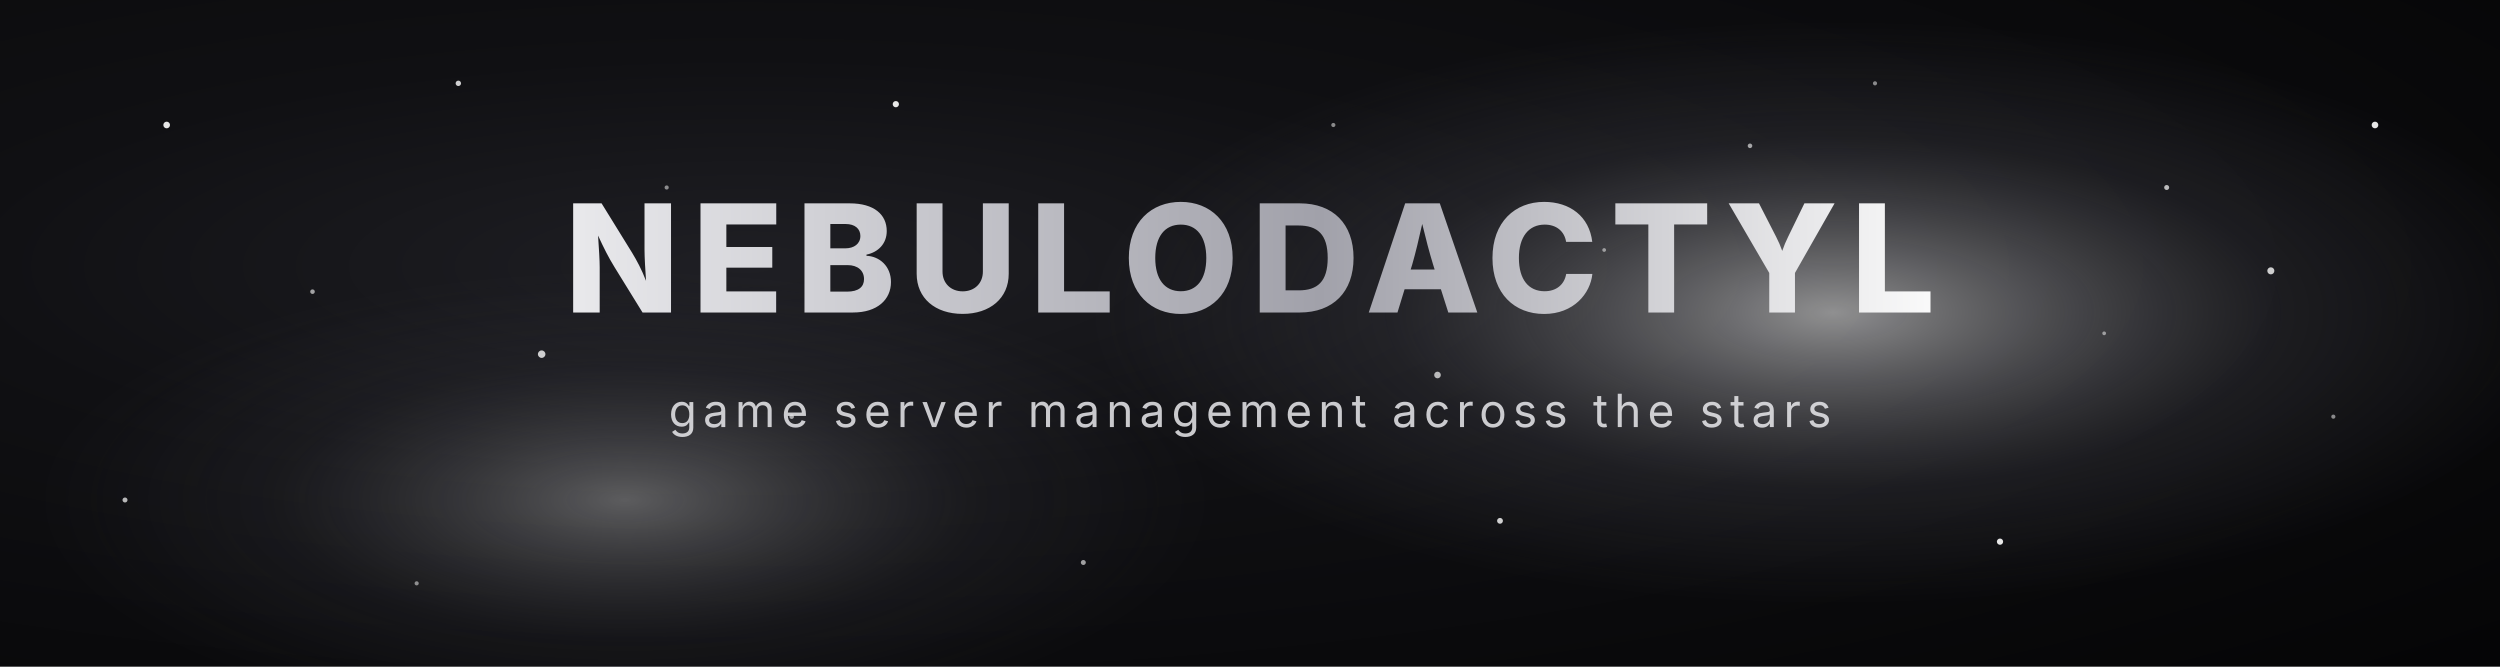
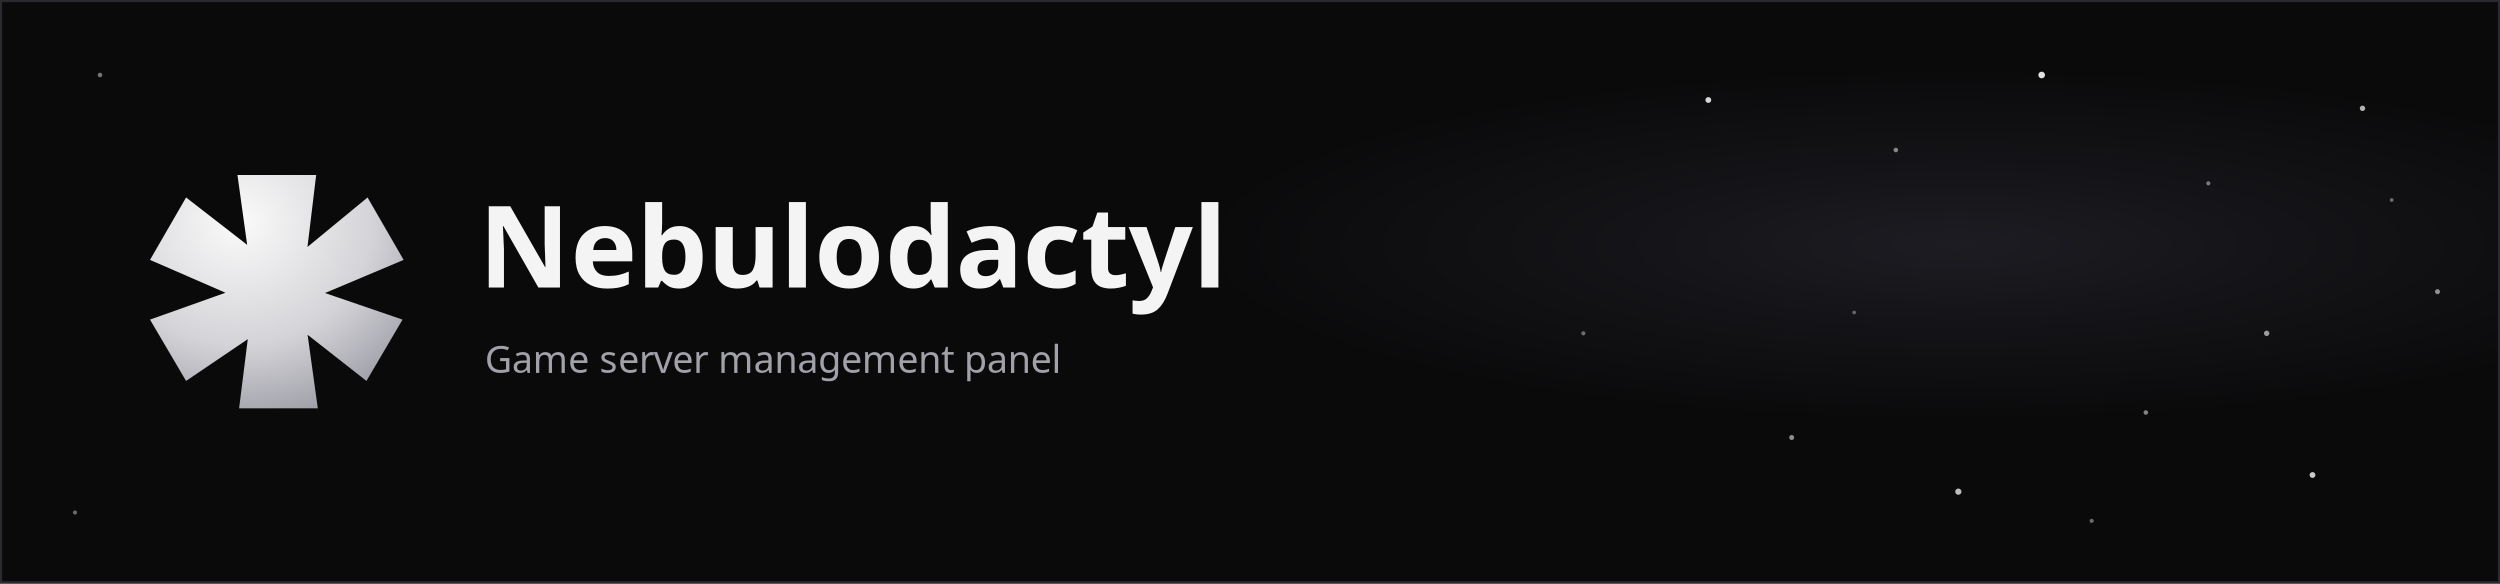
- <svg xmlns="http://www.w3.org/2000/svg" width="1200" height="320" viewBox="0 0 1200 320" role="img" aria-label="Nebulodactyl banner">
+ <svg xmlns="http://www.w3.org/2000/svg" width="1200" height="280" viewBox="0 0 1200 280" role="img" aria-label="Nebulodactyl">
  <defs>
-     <radialGradient id="nebula" cx="30%" cy="40%" r="90%">
-       <stop offset="0%" stop-color="#1f1f24" />
-       <stop offset="35%" stop-color="#101013" />
-       <stop offset="100%" stop-color="#050506" />
+     <radialGradient id="field" cx="78%" cy="42%" r="55%">
+       <stop offset="0%" stop-color="#1c1c22" />
+       <stop offset="55%" stop-color="#0a0a0b" />
+       <stop offset="100%" stop-color="#0a0a0b" />
    </radialGradient>
-     <radialGradient id="glow" cx="50%" cy="50%" r="50%">
-       <stop offset="0%" stop-color="#fafafa" stop-opacity="0.55" />
-       <stop offset="60%" stop-color="#52525b" stop-opacity="0.25" />
-       <stop offset="100%" stop-color="#52525b" stop-opacity="0" />
+     <radialGradient id="mark" cx="35%" cy="20%" r="85%">
+       <stop offset="0%" stop-color="#fafafa" />
+       <stop offset="62%" stop-color="#d4d4d8" />
+       <stop offset="100%" stop-color="#a1a1aa" />
    </radialGradient>
-     <linearGradient id="text" x1="0" y1="0" x2="1" y2="0">
-       <stop offset="0%" stop-color="#e9e9ec" />
-       <stop offset="55%" stop-color="#a1a1aa" />
-       <stop offset="100%" stop-color="#fafafa" />
-     </linearGradient>
  </defs>
-   <rect width="1200" height="320" fill="url(#nebula)" />
-   <ellipse cx="880" cy="150" rx="360" ry="140" fill="url(#glow)" />
-   <ellipse cx="300" cy="240" rx="280" ry="110" fill="url(#glow)" opacity="0.6" />
-   <g fill="#ffffff">
-     <circle cx="80" cy="60" r="1.6" opacity="0.9" />
-     <circle cx="150" cy="140" r="1.1" opacity="0.6" />
-     <circle cx="220" cy="40" r="1.3" opacity="0.8" />
-     <circle cx="320" cy="90" r="1.0" opacity="0.5" />
-     <circle cx="430" cy="50" r="1.5" opacity="0.9" />
-     <circle cx="520" cy="270" r="1.2" opacity="0.6" />
-     <circle cx="640" cy="60" r="1.0" opacity="0.5" />
-     <circle cx="720" cy="250" r="1.4" opacity="0.8" />
-     <circle cx="840" cy="70" r="1.1" opacity="0.6" />
-     <circle cx="960" cy="260" r="1.5" opacity="0.9" />
-     <circle cx="1040" cy="90" r="1.2" opacity="0.7" />
-     <circle cx="1120" cy="200" r="1.0" opacity="0.5" />
-     <circle cx="60" cy="240" r="1.2" opacity="0.7" />
-     <circle cx="200" cy="280" r="1.0" opacity="0.5" />
-     <circle cx="1140" cy="60" r="1.6" opacity="0.9" />
-     <circle cx="900" cy="40" r="1.0" opacity="0.5" />
-     <circle cx="480" cy="140" r="0.9" opacity="0.5" />
-     <circle cx="770" cy="120" r="0.9" opacity="0.5" />
-     <circle cx="1010" cy="160" r="0.9" opacity="0.5" />
-     <circle cx="380" cy="200" r="1.1" opacity="0.6" />
+   <rect width="1200" height="280" fill="#0a0a0b" />
+   <rect width="1200" height="280" fill="url(#field)" />
+   <rect x="0.5" y="0.5" width="1199" height="279" fill="none" stroke="#2a2a31" />
+   <circle cx="820" cy="48" r="1.4" fill="#fafafa" opacity="0.85" />
+   <circle cx="910" cy="72" r="1.1" fill="#fafafa" opacity="0.5" />
+   <circle cx="980" cy="36" r="1.6" fill="#fafafa" opacity="0.9" />
+   <circle cx="1060" cy="88" r="1.0" fill="#fafafa" opacity="0.45" />
+   <circle cx="1134" cy="52" r="1.3" fill="#fafafa" opacity="0.7" />
+   <circle cx="860" cy="210" r="1.2" fill="#fafafa" opacity="0.55" />
+   <circle cx="940" cy="236" r="1.5" fill="#fafafa" opacity="0.75" />
+   <circle cx="1030" cy="198" r="1.1" fill="#fafafa" opacity="0.5" />
+   <circle cx="1110" cy="228" r="1.4" fill="#fafafa" opacity="0.8" />
+   <circle cx="760" cy="160" r="1.0" fill="#fafafa" opacity="0.4" />
+   <circle cx="1170" cy="140" r="1.2" fill="#fafafa" opacity="0.55" />
+   <circle cx="890" cy="150" r="0.9" fill="#fafafa" opacity="0.35" />
+   <circle cx="1088" cy="160" r="1.3" fill="#fafafa" opacity="0.6" />
+   <circle cx="1004" cy="250" r="1.0" fill="#fafafa" opacity="0.4" />
+   <circle cx="48" cy="36" r="1.1" fill="#fafafa" opacity="0.45" />
+   <circle cx="36" cy="246" r="1.0" fill="#fafafa" opacity="0.4" />
+   <circle cx="1148" cy="96" r="0.9" fill="#fafafa" opacity="0.4" />
+   <g transform="translate(72.00 84.00) scale(1.217391)">
+     <path fill="url(#mark)" d="m35.13 92 4.094-32.61 5.604 1.08-30.604 20.732L0 57.014l32.759-11.662v2.376L0 33.474l14.224-24.62L45.69 33.258l-6.466.864L34.483 0h31.034l-4.094 33.906-4.742-1.08L85.776 8.854 100 33.474 66.164 47.728v-2.16l33.405 11.446-14.224 24.188L57.543 59.39h4.095L66.164 92z" />
  </g>
-   <g fill="#fafafa">
-     <circle cx="260" cy="170" r="1.8" opacity="0.8" />
-     <circle cx="690" cy="180" r="1.6" opacity="0.7" />
-     <circle cx="1090" cy="130" r="1.7" opacity="0.8" />
-   </g>
-   <text x="600" y="150" text-anchor="middle" font-family="system-ui, -apple-system, 'Segoe UI', sans-serif" font-size="72" font-weight="800" letter-spacing="6" fill="url(#text)">NEBULODACTYL</text>
-   <text x="600" y="205" text-anchor="middle" font-family="system-ui, -apple-system, 'Segoe UI', sans-serif" font-size="22" font-weight="400" letter-spacing="3" fill="#e9e9ec" opacity="0.85">game server management across the stars</text>
+   <path fill="#f4f4f5" transform="translate(229.74 80.00)" d="M39.05,58.00 L28.67,58.00 L11.88,28.50 L11.66,28.50 C11.73,30.36 11.81,32.21 11.91,34.08 C12.00,35.93 12.08,37.79 12.16,39.64 L12.16,58.00 L4.86,58.00 L4.86,19.00 L15.17,19.00 L31.91,48.22 L32.08,48.22 C32.04,46.40 31.98,44.59 31.91,42.81 C31.84,41.03 31.77,39.25 31.70,37.47 L31.70,19.00 L39.05,19.00 Z M60.53,28.50 C64.63,28.50 67.86,29.62 70.22,31.88 C72.57,34.12 73.75,37.37 73.75,41.59 L73.75,45.45 L54.80,45.45 C54.91,47.63 55.60,49.34 56.88,50.59 C58.16,51.84 60.00,52.45 62.41,52.45 C64.25,52.45 65.93,52.28 67.44,51.94 C68.95,51.59 70.49,51.05 72.08,50.34 L72.08,56.39 C70.64,57.11 69.11,57.64 67.48,57.98 C65.87,58.33 63.89,58.50 61.55,58.50 C58.63,58.50 56.05,57.96 53.80,56.89 C51.55,55.81 49.77,54.17 48.47,51.98 C47.18,49.79 46.53,47.03 46.53,43.70 C46.53,38.66 47.82,34.87 50.39,32.33 C52.97,29.78 56.35,28.50 60.53,28.50 Z M60.73,34.28 C59.12,34.28 57.80,34.77 56.77,35.73 C55.74,36.70 55.16,38.12 55.02,40.00 L66.14,40.00 C66.11,38.34 65.65,36.98 64.77,35.91 C63.88,34.82 62.54,34.28 60.73,34.28 Z M88.09,26.86 C88.09,28.01 88.05,29.11 87.98,30.16 C87.91,31.20 87.84,32.11 87.77,32.88 L88.09,32.88 C88.88,31.66 89.95,30.62 91.28,29.78 C92.61,28.93 94.34,28.50 96.47,28.50 C99.74,28.50 102.40,29.77 104.45,32.30 C106.50,34.82 107.53,38.54 107.53,43.45 C107.53,48.39 106.49,52.14 104.42,54.69 C102.36,57.23 99.63,58.50 96.25,58.50 C94.09,58.50 92.39,58.12 91.14,57.36 C89.90,56.59 88.88,55.74 88.09,54.81 L87.56,54.81 L86.20,58.00 L79.94,58.00 L79.94,17.00 L88.09,17.00 Z M93.81,34.98 C91.76,34.98 90.29,35.61 89.41,36.86 C88.53,38.11 88.09,40.08 88.09,42.77 L88.09,43.70 C88.09,46.43 88.52,48.48 89.36,49.86 C90.21,51.23 91.73,51.91 93.92,51.91 C95.69,51.91 97.02,51.18 97.92,49.72 C98.83,48.25 99.28,46.12 99.28,43.34 C99.28,37.77 97.46,34.98 93.81,34.98 Z M141.11,29.00 L141.11,58.00 L134.84,58.00 L133.81,54.67 L133.33,54.67 C132.39,56.01 131.11,56.98 129.48,57.59 C127.87,58.20 126.12,58.50 124.25,58.50 C121.12,58.50 118.60,57.66 116.67,55.98 C114.74,54.30 113.78,51.60 113.78,47.89 L113.78,29.00 L121.98,29.00 L121.98,45.80 C121.98,47.83 122.35,49.37 123.09,50.41 C123.83,51.45 125.01,51.97 126.62,51.97 C129.07,51.97 130.74,51.16 131.62,49.55 C132.51,47.92 132.95,45.58 132.95,42.52 L132.95,29.00 Z M157.09,58.00 L148.94,58.00 L148.94,17.00 L157.09,17.00 Z M192.16,43.45 C192.16,48.26 190.87,51.96 188.30,54.58 C185.72,57.20 182.22,58.50 177.80,58.50 C175.02,58.50 172.57,57.92 170.42,56.75 C168.27,55.59 166.59,53.88 165.36,51.64 C164.14,49.39 163.53,46.66 163.53,43.45 C163.53,38.65 164.82,34.96 167.39,32.38 C169.97,29.79 173.49,28.50 177.95,28.50 C180.72,28.50 183.17,29.08 185.30,30.23 C187.42,31.38 189.09,33.07 190.31,35.30 C191.54,37.52 192.16,40.23 192.16,43.45 Z M171.86,43.45 C171.86,46.23 172.32,48.40 173.25,49.95 C174.19,51.51 175.74,52.28 177.91,52.28 C179.99,52.28 181.50,51.51 182.44,49.95 C183.38,48.40 183.84,46.23 183.84,43.45 C183.84,40.62 183.38,38.45 182.44,36.95 C181.50,35.45 179.97,34.70 177.84,34.70 C175.72,34.70 174.19,35.45 173.25,36.95 C172.32,38.45 171.86,40.62 171.86,43.45 Z M208.61,58.50 C205.33,58.50 202.66,57.24 200.61,54.72 C198.55,52.19 197.53,48.46 197.53,43.55 C197.53,38.57 198.57,34.82 200.66,32.30 C202.75,29.77 205.49,28.50 208.88,28.50 C210.97,28.50 212.66,28.92 213.95,29.75 C215.24,30.57 216.30,31.60 217.14,32.83 L217.41,32.83 C217.30,32.16 217.20,31.23 217.11,30.02 C217.02,28.81 216.98,27.70 216.98,26.70 L216.98,17.00 L225.19,17.00 L225.19,58.00 L218.92,58.00 L217.30,54.14 L216.98,54.14 C216.22,55.36 215.18,56.39 213.84,57.23 C212.51,58.07 210.77,58.50 208.61,58.50 Z M211.47,51.97 C213.66,51.97 215.21,51.36 216.11,50.12 C217.02,48.89 217.48,47.00 217.52,44.45 L217.52,43.59 C217.52,40.86 217.08,38.76 216.22,37.30 C215.35,35.83 213.75,35.09 211.42,35.09 C209.65,35.09 208.27,35.83 207.28,37.30 C206.29,38.76 205.80,40.88 205.80,43.66 C205.80,46.45 206.29,48.53 207.28,49.91 C208.27,51.28 209.66,51.97 211.47,51.97 Z M246.12,28.50 C249.79,28.50 252.60,29.36 254.56,31.08 C256.53,32.79 257.52,35.32 257.52,38.69 L257.52,58.00 L251.84,58.00 L250.28,53.97 L250.06,53.97 C248.76,55.54 247.41,56.70 246.03,57.42 C244.64,58.14 242.71,58.50 240.23,58.50 C237.64,58.50 235.48,57.75 233.75,56.23 C232.02,54.73 231.16,52.40 231.16,49.27 C231.16,46.23 232.27,43.92 234.50,42.36 C236.74,40.79 240.07,40.00 244.50,40.00 L249.41,40.00 L249.41,39.09 C249.41,37.37 249.00,36.16 248.19,35.47 C247.38,34.78 246.28,34.44 244.88,34.44 C243.54,34.44 242.17,34.64 240.77,35.05 C239.37,35.45 237.98,35.95 236.61,36.53 L234.23,31.09 C235.79,30.30 237.55,29.67 239.55,29.20 C241.55,28.73 243.74,28.50 246.12,28.50 Z M246.33,44.69 C243.74,44.69 241.95,45.06 240.95,45.81 C239.96,46.55 239.47,47.59 239.47,48.94 C239.47,50.19 239.82,51.11 240.52,51.69 C241.22,52.27 242.17,52.56 243.36,52.56 C245.05,52.56 246.49,52.09 247.66,51.12 C248.82,50.16 249.41,48.78 249.41,47.00 L249.41,44.69 Z M277.80,58.50 C274.95,58.50 272.46,57.98 270.31,56.94 C268.18,55.90 266.51,54.28 265.31,52.09 C264.12,49.90 263.53,47.09 263.53,43.66 C263.53,40.12 264.18,37.24 265.47,35.00 C266.77,32.75 268.54,31.11 270.77,30.06 C273.00,29.02 275.55,28.50 278.39,28.50 C280.08,28.50 281.69,28.68 283.23,29.05 C284.79,29.41 286.16,29.90 287.36,30.50 L284.92,36.59 C283.84,36.15 282.75,35.78 281.66,35.48 C280.56,35.18 279.47,35.03 278.39,35.03 C276.30,35.03 274.68,35.75 273.55,37.17 C272.42,38.60 271.86,40.74 271.86,43.59 C271.86,46.42 272.42,48.51 273.55,49.88 C274.68,51.23 276.26,51.91 278.28,51.91 C279.79,51.91 281.25,51.71 282.66,51.31 C284.06,50.92 285.36,50.39 286.55,49.72 L286.55,56.28 C285.39,56.97 284.12,57.51 282.73,57.91 C281.35,58.30 279.70,58.50 277.80,58.50 Z M305.62,52.08 C306.53,52.08 307.39,51.99 308.22,51.81 C309.05,51.64 309.88,51.43 310.70,51.19 L310.70,57.16 C309.84,57.52 308.77,57.84 307.48,58.09 C306.21,58.36 304.82,58.50 303.31,58.50 C301.54,58.50 299.96,58.21 298.58,57.66 C297.19,57.09 296.09,56.11 295.28,54.72 C294.48,53.32 294.08,51.40 294.08,48.94 L294.08,35.05 L290.23,35.05 L290.23,31.64 L294.67,28.72 L296.98,22.00 L302.12,22.00 L302.12,29.00 L310.39,29.00 L310.39,35.05 L302.12,35.05 L302.12,48.83 C302.12,49.91 302.45,50.73 303.09,51.27 C303.74,51.81 304.58,52.08 305.62,52.08 Z M312.00,29.00 L320.59,29.00 L326.14,45.64 C326.40,46.42 326.64,47.25 326.88,48.12 C327.11,48.99 327.29,49.81 327.39,50.59 L327.61,50.59 C327.71,49.86 327.90,49.04 328.17,48.16 C328.44,47.26 328.70,46.42 328.95,45.64 L334.41,29.00 L342.83,29.00 L330.73,60.84 C329.52,64.11 327.96,66.62 326.06,68.38 C324.18,70.12 321.49,71.00 318.00,71.00 C317.06,71.00 316.26,70.95 315.59,70.86 C314.93,70.77 314.36,70.66 313.89,70.56 L313.89,64.16 C314.25,64.23 314.72,64.30 315.30,64.36 C315.87,64.43 316.46,64.47 317.08,64.47 C318.73,64.47 320.01,63.99 320.91,63.05 C321.81,62.11 322.53,60.95 323.06,59.56 L323.72,57.91 Z M355.09,58.00 L346.94,58.00 L346.94,17.00 L355.09,17.00 Z" />
+   <path fill="#a1a1aa" transform="translate(232.74 159.00)" d="M7.33,12.86 L11.77,12.86 L11.77,19.31 C11.08,19.55 10.38,19.73 9.67,19.84 C8.96,19.95 8.16,20.00 7.25,20.00 C5.91,20.00 4.79,19.74 3.88,19.22 C2.97,18.69 2.27,17.94 1.80,16.97 C1.33,15.99 1.09,14.84 1.09,13.50 C1.09,12.18 1.36,11.03 1.89,10.06 C2.42,9.09 3.18,8.34 4.17,7.81 C5.16,7.27 6.36,7.00 7.77,7.00 C8.48,7.00 9.16,7.07 9.80,7.20 C10.44,7.33 11.04,7.52 11.59,7.77 L10.98,9.12 C10.52,8.94 10.01,8.78 9.44,8.66 C8.88,8.52 8.29,8.45 7.67,8.45 C6.13,8.45 4.93,8.90 4.08,9.80 C3.22,10.70 2.80,11.93 2.80,13.50 C2.80,14.49 2.96,15.37 3.28,16.14 C3.61,16.91 4.13,17.51 4.84,17.94 C5.55,18.36 6.48,18.56 7.62,18.56 C8.20,18.56 8.68,18.54 9.08,18.48 C9.47,18.42 9.83,18.34 10.16,18.25 L10.16,14.33 L7.33,14.33 Z M18.19,10.00 C19.36,10.00 20.23,10.27 20.80,10.80 C21.36,11.32 21.64,12.15 21.64,13.30 L21.64,20.00 L20.48,20.00 L20.19,18.59 L20.11,18.59 C19.69,19.06 19.25,19.42 18.78,19.66 C18.32,19.89 17.69,20.00 16.88,20.00 C16.00,20.00 15.27,19.77 14.69,19.30 C14.11,18.82 13.83,18.08 13.83,17.08 C13.83,16.11 14.20,15.36 14.95,14.83 C15.71,14.30 16.88,14.03 18.45,14.03 L20.09,14.03 L20.09,13.45 C20.09,12.64 19.91,12.08 19.56,11.77 C19.22,11.45 18.73,11.30 18.09,11.30 C17.59,11.30 17.11,11.38 16.66,11.53 C16.20,11.68 15.77,11.84 15.38,12.02 L14.89,10.84 C15.30,10.62 15.80,10.42 16.38,10.25 C16.96,10.09 17.56,10.00 18.19,10.00 Z M18.66,15.16 C17.46,15.16 16.62,15.34 16.16,15.70 C15.70,16.06 15.47,16.56 15.47,17.22 C15.47,17.79 15.63,18.21 15.95,18.48 C16.29,18.75 16.71,18.88 17.23,18.88 C18.05,18.88 18.72,18.65 19.27,18.19 C19.80,17.73 20.08,17.02 20.08,16.05 L20.08,15.16 Z M35.11,10.00 C36.20,10.00 37.02,10.29 37.56,10.86 C38.10,11.42 38.38,12.34 38.38,13.61 L38.38,20.00 L36.81,20.00 L36.81,13.69 C36.81,12.14 36.16,11.36 34.84,11.36 C33.91,11.36 33.23,11.64 32.83,12.19 C32.43,12.73 32.23,13.53 32.23,14.58 L32.23,20.00 L30.67,20.00 L30.67,13.69 C30.67,12.14 30.01,11.36 28.69,11.36 C27.72,11.36 27.05,11.67 26.67,12.28 C26.30,12.89 26.11,13.76 26.11,14.91 L26.11,20.00 L24.53,20.00 L24.53,10.00 L25.81,10.00 L26.05,11.53 L26.12,11.53 C26.43,11.01 26.83,10.62 27.34,10.38 C27.85,10.12 28.39,10.00 28.97,10.00 C30.49,10.00 31.47,10.55 31.92,11.66 L32.02,11.66 C32.34,11.09 32.77,10.68 33.33,10.41 C33.89,10.14 34.48,10.00 35.11,10.00 Z M45.25,10.00 C46.08,10.00 46.80,10.18 47.39,10.53 C47.98,10.89 48.44,11.39 48.75,12.03 C49.07,12.68 49.23,13.43 49.23,14.30 L49.23,15.23 L42.62,15.23 C42.64,16.34 42.92,17.18 43.45,17.77 C43.99,18.34 44.74,18.62 45.70,18.62 C46.32,18.62 46.86,18.57 47.33,18.45 C47.80,18.34 48.30,18.17 48.80,17.95 L48.80,19.36 C48.30,19.58 47.82,19.74 47.34,19.84 C46.86,19.95 46.30,20.00 45.64,20.00 C44.72,20.00 43.91,19.81 43.20,19.44 C42.50,19.06 41.96,18.51 41.56,17.78 C41.18,17.04 40.98,16.14 40.98,15.08 C40.98,14.02 41.16,13.11 41.52,12.36 C41.87,11.61 42.37,11.03 43.02,10.62 C43.66,10.21 44.41,10.00 45.25,10.00 Z M45.23,11.31 C44.48,11.31 43.89,11.55 43.45,12.02 C43.02,12.48 42.75,13.12 42.66,13.95 L47.58,13.95 C47.57,13.17 47.38,12.54 47.00,12.05 C46.62,11.56 46.04,11.31 45.23,11.31 Z M62.81,17.17 C62.81,18.10 62.46,18.80 61.77,19.28 C61.07,19.76 60.13,20.00 58.95,20.00 C58.29,20.00 57.71,19.95 57.22,19.84 C56.74,19.73 56.31,19.57 55.94,19.38 L55.94,17.92 C56.32,18.12 56.79,18.30 57.33,18.45 C57.88,18.61 58.44,18.69 59.00,18.69 C59.80,18.69 60.38,18.56 60.73,18.31 C61.10,18.05 61.28,17.71 61.28,17.28 C61.28,17.03 61.21,16.81 61.08,16.62 C60.95,16.44 60.72,16.25 60.38,16.06 C60.03,15.87 59.54,15.65 58.91,15.42 C58.28,15.18 57.74,14.95 57.30,14.70 C56.86,14.46 56.52,14.18 56.28,13.84 C56.04,13.50 55.92,13.06 55.92,12.53 C55.92,11.73 56.25,11.11 56.92,10.67 C57.59,10.23 58.46,10.00 59.53,10.00 C60.12,10.00 60.68,10.06 61.19,10.17 C61.70,10.29 62.17,10.45 62.61,10.66 L62.08,11.92 C61.67,11.76 61.24,11.62 60.80,11.50 C60.35,11.38 59.89,11.31 59.42,11.31 C58.77,11.31 58.28,11.42 57.94,11.62 C57.60,11.84 57.44,12.12 57.44,12.48 C57.44,12.75 57.51,12.97 57.66,13.16 C57.81,13.34 58.07,13.53 58.44,13.70 C58.81,13.87 59.30,14.07 59.91,14.31 C60.52,14.53 61.04,14.76 61.47,15.00 C61.91,15.24 62.24,15.53 62.47,15.88 C62.70,16.22 62.81,16.65 62.81,17.17 Z M69.25,10.00 C70.08,10.00 70.80,10.18 71.39,10.53 C71.98,10.89 72.44,11.39 72.75,12.03 C73.07,12.68 73.23,13.43 73.23,14.30 L73.23,15.23 L66.62,15.23 C66.64,16.34 66.92,17.18 67.45,17.77 C67.99,18.34 68.74,18.62 69.70,18.62 C70.32,18.62 70.86,18.57 71.33,18.45 C71.80,18.34 72.30,18.17 72.80,17.95 L72.80,19.36 C72.30,19.58 71.82,19.74 71.34,19.84 C70.86,19.95 70.30,20.00 69.64,20.00 C68.72,20.00 67.91,19.81 67.20,19.44 C66.50,19.06 65.96,18.51 65.56,17.78 C65.18,17.04 64.98,16.14 64.98,15.08 C64.98,14.02 65.16,13.11 65.52,12.36 C65.87,11.61 66.37,11.03 67.02,10.62 C67.66,10.21 68.41,10.00 69.25,10.00 Z M69.23,11.31 C68.48,11.31 67.89,11.55 67.45,12.02 C67.02,12.48 66.75,13.12 66.66,13.95 L71.58,13.95 C71.57,13.17 71.38,12.54 71.00,12.05 C70.62,11.56 70.04,11.31 69.23,11.31 Z M80.03,10.00 C80.21,10.00 80.40,10.01 80.61,10.03 C80.83,10.05 81.01,10.08 81.16,10.11 L80.97,11.59 C80.81,11.55 80.64,11.52 80.45,11.50 C80.27,11.48 80.09,11.47 79.92,11.47 C79.43,11.47 78.97,11.61 78.53,11.89 C78.10,12.16 77.76,12.54 77.50,13.03 C77.24,13.52 77.11,14.10 77.11,14.77 L77.11,20.00 L75.53,20.00 L75.53,10.00 L76.83,10.00 L77.00,11.98 L77.08,11.98 C77.39,11.45 77.79,10.98 78.28,10.59 C78.77,10.20 79.35,10.00 80.03,10.00 Z M84.66,20.00 L81.00,10.00 L82.69,10.00 L84.75,15.89 C84.84,16.16 84.94,16.47 85.05,16.81 C85.16,17.15 85.26,17.47 85.34,17.78 C85.43,18.09 85.48,18.34 85.52,18.55 L85.59,18.55 C85.63,18.34 85.70,18.08 85.80,17.77 C85.89,17.45 85.99,17.13 86.11,16.80 C86.22,16.45 86.32,16.15 86.41,15.89 L88.45,10.00 L90.14,10.00 L86.47,20.00 Z M95.25,10.00 C96.08,10.00 96.80,10.18 97.39,10.53 C97.98,10.89 98.44,11.39 98.75,12.03 C99.07,12.68 99.23,13.43 99.23,14.30 L99.23,15.23 L92.62,15.23 C92.64,16.34 92.92,17.18 93.45,17.77 C93.99,18.34 94.74,18.62 95.70,18.62 C96.32,18.62 96.86,18.57 97.33,18.45 C97.80,18.34 98.30,18.17 98.80,17.95 L98.80,19.36 C98.30,19.58 97.82,19.74 97.34,19.84 C96.86,19.95 96.30,20.00 95.64,20.00 C94.72,20.00 93.91,19.81 93.20,19.44 C92.50,19.06 91.96,18.51 91.56,17.78 C91.18,17.04 90.98,16.14 90.98,15.08 C90.98,14.02 91.16,13.11 91.52,12.36 C91.87,11.61 92.37,11.03 93.02,10.62 C93.66,10.21 94.41,10.00 95.25,10.00 Z M95.23,11.31 C94.48,11.31 93.89,11.55 93.45,12.02 C93.02,12.48 92.75,13.12 92.66,13.95 L97.58,13.95 C97.57,13.17 97.38,12.54 97.00,12.05 C96.62,11.56 96.04,11.31 95.23,11.31 Z M106.03,10.00 C106.21,10.00 106.40,10.01 106.61,10.03 C106.83,10.05 107.01,10.08 107.16,10.11 L106.97,11.59 C106.81,11.55 106.64,11.52 106.45,11.50 C106.27,11.48 106.09,11.47 105.92,11.47 C105.43,11.47 104.97,11.61 104.53,11.89 C104.10,12.16 103.76,12.54 103.50,13.03 C103.24,13.52 103.11,14.10 103.11,14.77 L103.11,20.00 L101.53,20.00 L101.53,10.00 L102.83,10.00 L103.00,11.98 L103.08,11.98 C103.39,11.45 103.79,10.98 104.28,10.59 C104.77,10.20 105.35,10.00 106.03,10.00 Z M124.11,10.00 C125.20,10.00 126.02,10.29 126.56,10.86 C127.10,11.42 127.38,12.34 127.38,13.61 L127.38,20.00 L125.81,20.00 L125.81,13.69 C125.81,12.14 125.16,11.36 123.84,11.36 C122.91,11.36 122.23,11.64 121.83,12.19 C121.43,12.73 121.23,13.53 121.23,14.58 L121.23,20.00 L119.67,20.00 L119.67,13.69 C119.67,12.14 119.01,11.36 117.69,11.36 C116.72,11.36 116.05,11.67 115.67,12.28 C115.30,12.89 115.11,13.76 115.11,14.91 L115.11,20.00 L113.53,20.00 L113.53,10.00 L114.81,10.00 L115.05,11.53 L115.12,11.53 C115.43,11.01 115.83,10.62 116.34,10.38 C116.85,10.12 117.39,10.00 117.97,10.00 C119.49,10.00 120.47,10.55 120.92,11.66 L121.02,11.66 C121.34,11.09 121.77,10.68 122.33,10.41 C122.89,10.14 123.48,10.00 124.11,10.00 Z M134.19,10.00 C135.36,10.00 136.23,10.27 136.80,10.80 C137.36,11.32 137.64,12.15 137.64,13.30 L137.64,20.00 L136.48,20.00 L136.19,18.59 L136.11,18.59 C135.69,19.06 135.25,19.42 134.78,19.66 C134.32,19.89 133.69,20.00 132.88,20.00 C132.00,20.00 131.27,19.77 130.69,19.30 C130.11,18.82 129.83,18.08 129.83,17.08 C129.83,16.11 130.20,15.36 130.95,14.83 C131.71,14.30 132.88,14.03 134.45,14.03 L136.09,14.03 L136.09,13.45 C136.09,12.64 135.91,12.08 135.56,11.77 C135.22,11.45 134.73,11.30 134.09,11.30 C133.59,11.30 133.11,11.38 132.66,11.53 C132.20,11.68 131.77,11.84 131.38,12.02 L130.89,10.84 C131.30,10.62 131.80,10.42 132.38,10.25 C132.96,10.09 133.56,10.00 134.19,10.00 Z M134.66,15.16 C133.46,15.16 132.62,15.34 132.16,15.70 C131.70,16.06 131.47,16.56 131.47,17.22 C131.47,17.79 131.63,18.21 131.95,18.48 C132.29,18.75 132.71,18.88 133.23,18.88 C134.05,18.88 134.72,18.65 135.27,18.19 C135.80,17.73 136.08,17.02 136.08,16.05 L136.08,15.16 Z M145.17,10.00 C146.33,10.00 147.20,10.29 147.78,10.86 C148.38,11.42 148.67,12.34 148.67,13.61 L148.67,20.00 L147.09,20.00 L147.09,13.72 C147.09,12.15 146.38,11.36 144.94,11.36 C143.88,11.36 143.13,11.67 142.72,12.28 C142.31,12.89 142.11,13.76 142.11,14.91 L142.11,20.00 L140.53,20.00 L140.53,10.00 L141.81,10.00 L142.05,11.53 L142.12,11.53 C142.44,11.01 142.87,10.62 143.42,10.38 C143.97,10.12 144.55,10.00 145.17,10.00 Z M155.19,10.00 C156.36,10.00 157.23,10.27 157.80,10.80 C158.36,11.32 158.64,12.15 158.64,13.30 L158.64,20.00 L157.48,20.00 L157.19,18.59 L157.11,18.59 C156.69,19.06 156.25,19.42 155.78,19.66 C155.32,19.89 154.69,20.00 153.88,20.00 C153.00,20.00 152.27,19.77 151.69,19.30 C151.11,18.82 150.83,18.08 150.83,17.08 C150.83,16.11 151.20,15.36 151.95,14.83 C152.71,14.30 153.88,14.03 155.45,14.03 L157.09,14.03 L157.09,13.45 C157.09,12.64 156.91,12.08 156.56,11.77 C156.22,11.45 155.73,11.30 155.09,11.30 C154.59,11.30 154.11,11.38 153.66,11.53 C153.20,11.68 152.77,11.84 152.38,12.02 L151.89,10.84 C152.30,10.62 152.80,10.42 153.38,10.25 C153.96,10.09 154.56,10.00 155.19,10.00 Z M155.66,15.16 C154.46,15.16 153.62,15.34 153.16,15.70 C152.70,16.06 152.47,16.56 152.47,17.22 C152.47,17.79 152.63,18.21 152.95,18.48 C153.29,18.75 153.71,18.88 154.23,18.88 C155.05,18.88 155.72,18.65 156.27,18.19 C156.80,17.73 157.08,17.02 157.08,16.05 L157.08,15.16 Z M164.95,10.00 C165.59,10.00 166.16,10.12 166.67,10.38 C167.18,10.62 167.61,10.98 167.97,11.48 L168.06,11.48 L168.28,10.00 L169.55,10.00 L169.55,19.84 C169.55,21.22 169.19,22.25 168.48,22.95 C167.79,23.65 166.70,24.00 165.22,24.00 C163.80,24.00 162.64,23.79 161.75,23.38 L161.75,21.95 C162.70,22.43 163.88,22.67 165.31,22.67 C166.13,22.67 166.78,22.43 167.25,21.95 C167.73,21.48 167.97,20.84 167.97,20.03 L167.97,19.66 C167.97,19.52 167.97,19.32 167.98,19.06 C168.00,18.80 168.02,18.62 168.03,18.52 L167.95,18.52 C167.30,19.51 166.31,20.00 164.97,20.00 C163.72,20.00 162.74,19.56 162.03,18.69 C161.33,17.81 160.98,16.59 160.98,15.02 C160.98,13.48 161.33,12.27 162.03,11.36 C162.74,10.45 163.71,10.00 164.95,10.00 Z M165.17,11.36 C164.36,11.36 163.73,11.68 163.28,12.31 C162.84,12.95 162.62,13.86 162.62,15.03 C162.62,16.21 162.84,17.11 163.28,17.73 C163.72,18.36 164.36,18.67 165.20,18.67 C166.17,18.67 166.88,18.42 167.31,17.91 C167.76,17.39 167.98,16.55 167.98,15.39 L167.98,15.02 C167.98,13.70 167.75,12.77 167.30,12.20 C166.85,11.64 166.14,11.36 165.17,11.36 Z M176.25,10.00 C177.08,10.00 177.80,10.18 178.39,10.53 C178.98,10.89 179.44,11.39 179.75,12.03 C180.07,12.68 180.23,13.43 180.23,14.30 L180.23,15.23 L173.62,15.23 C173.64,16.34 173.92,17.18 174.45,17.77 C174.99,18.34 175.74,18.62 176.70,18.62 C177.32,18.62 177.86,18.57 178.33,18.45 C178.80,18.34 179.30,18.17 179.80,17.95 L179.80,19.36 C179.30,19.58 178.82,19.74 178.34,19.84 C177.86,19.95 177.30,20.00 176.64,20.00 C175.72,20.00 174.91,19.81 174.20,19.44 C173.50,19.06 172.96,18.51 172.56,17.78 C172.18,17.04 171.98,16.14 171.98,15.08 C171.98,14.02 172.16,13.11 172.52,12.36 C172.87,11.61 173.37,11.03 174.02,10.62 C174.66,10.21 175.41,10.00 176.25,10.00 Z M176.23,11.31 C175.48,11.31 174.89,11.55 174.45,12.02 C174.02,12.48 173.75,13.12 173.66,13.95 L178.58,13.95 C178.57,13.17 178.38,12.54 178.00,12.05 C177.62,11.56 177.04,11.31 176.23,11.31 Z M193.11,10.00 C194.20,10.00 195.02,10.29 195.56,10.86 C196.10,11.42 196.38,12.34 196.38,13.61 L196.38,20.00 L194.81,20.00 L194.81,13.69 C194.81,12.14 194.16,11.36 192.84,11.36 C191.91,11.36 191.23,11.64 190.83,12.19 C190.43,12.73 190.23,13.53 190.23,14.58 L190.23,20.00 L188.67,20.00 L188.67,13.69 C188.67,12.14 188.01,11.36 186.69,11.36 C185.72,11.36 185.05,11.67 184.67,12.28 C184.30,12.89 184.11,13.76 184.11,14.91 L184.11,20.00 L182.53,20.00 L182.53,10.00 L183.81,10.00 L184.05,11.53 L184.12,11.53 C184.43,11.01 184.83,10.62 185.34,10.38 C185.85,10.12 186.39,10.00 186.97,10.00 C188.49,10.00 189.47,10.55 189.92,11.66 L190.02,11.66 C190.34,11.09 190.77,10.68 191.33,10.41 C191.89,10.14 192.48,10.00 193.11,10.00 Z M203.25,10.00 C204.08,10.00 204.80,10.18 205.39,10.53 C205.98,10.89 206.44,11.39 206.75,12.03 C207.07,12.68 207.23,13.43 207.23,14.30 L207.23,15.23 L200.62,15.23 C200.64,16.34 200.92,17.18 201.45,17.77 C201.99,18.34 202.74,18.62 203.70,18.62 C204.32,18.62 204.86,18.57 205.33,18.45 C205.80,18.34 206.30,18.17 206.80,17.95 L206.80,19.36 C206.30,19.58 205.82,19.74 205.34,19.84 C204.86,19.95 204.30,20.00 203.64,20.00 C202.72,20.00 201.91,19.81 201.20,19.44 C200.50,19.06 199.96,18.51 199.56,17.78 C199.18,17.04 198.98,16.14 198.98,15.08 C198.98,14.02 199.16,13.11 199.52,12.36 C199.87,11.61 200.37,11.03 201.02,10.62 C201.66,10.21 202.41,10.00 203.25,10.00 Z M203.23,11.31 C202.48,11.31 201.89,11.55 201.45,12.02 C201.02,12.48 200.75,13.12 200.66,13.95 L205.58,13.95 C205.57,13.17 205.38,12.54 205.00,12.05 C204.62,11.56 204.04,11.31 203.23,11.31 Z M214.17,10.00 C215.33,10.00 216.20,10.29 216.78,10.86 C217.38,11.42 217.67,12.34 217.67,13.61 L217.67,20.00 L216.09,20.00 L216.09,13.72 C216.09,12.15 215.38,11.36 213.94,11.36 C212.88,11.36 212.13,11.67 211.72,12.28 C211.31,12.89 211.11,13.76 211.11,14.91 L211.11,20.00 L209.53,20.00 L209.53,10.00 L210.81,10.00 L211.05,11.53 L211.12,11.53 C211.44,11.01 211.87,10.62 212.42,10.38 C212.97,10.12 213.55,10.00 214.17,10.00 Z M223.75,18.67 C223.99,18.67 224.23,18.65 224.48,18.61 C224.74,18.57 224.95,18.52 225.11,18.47 L225.11,19.70 C224.93,19.79 224.69,19.86 224.38,19.92 C224.06,19.98 223.77,20.00 223.48,20.00 C222.97,20.00 222.50,19.91 222.08,19.73 C221.66,19.56 221.32,19.25 221.05,18.81 C220.79,18.37 220.66,17.75 220.66,16.95 L220.66,11.23 L219.28,11.23 L219.28,10.47 L220.67,9.77 L221.30,7.50 L222.23,7.50 L222.23,10.00 L225.03,10.00 L225.03,11.23 L222.23,11.23 L222.23,16.92 C222.23,17.52 222.38,17.96 222.66,18.25 C222.95,18.53 223.31,18.67 223.75,18.67 Z M236.12,10.00 C237.31,10.00 238.27,10.42 238.98,11.25 C239.71,12.07 240.08,13.32 240.08,14.98 C240.08,16.62 239.71,17.87 238.98,18.72 C238.27,19.57 237.30,20.00 236.11,20.00 C235.36,20.00 234.74,19.86 234.25,19.58 C233.77,19.29 233.39,18.95 233.11,18.56 L233.00,18.56 C233.03,18.76 233.05,19.02 233.08,19.33 C233.10,19.63 233.11,19.89 233.11,20.11 L233.11,24.00 L231.53,24.00 L231.53,10.00 L232.83,10.00 L233.05,11.52 L233.11,11.52 C233.40,11.09 233.78,10.73 234.25,10.44 C234.72,10.15 235.34,10.00 236.12,10.00 Z M235.83,11.36 C234.85,11.36 234.16,11.64 233.75,12.19 C233.35,12.73 233.14,13.56 233.11,14.69 L233.11,14.98 C233.11,16.16 233.30,17.07 233.69,17.70 C234.08,18.34 234.81,18.66 235.88,18.66 C236.46,18.66 236.94,18.50 237.31,18.19 C237.70,17.87 237.98,17.43 238.16,16.88 C238.34,16.31 238.44,15.68 238.44,14.97 C238.44,13.88 238.22,13.00 237.80,12.34 C237.37,11.69 236.71,11.36 235.83,11.36 Z M246.19,10.00 C247.36,10.00 248.23,10.27 248.80,10.80 C249.36,11.32 249.64,12.15 249.64,13.30 L249.64,20.00 L248.48,20.00 L248.19,18.59 L248.11,18.59 C247.69,19.06 247.25,19.42 246.78,19.66 C246.32,19.89 245.69,20.00 244.88,20.00 C244.00,20.00 243.27,19.77 242.69,19.30 C242.11,18.82 241.83,18.08 241.83,17.08 C241.83,16.11 242.20,15.36 242.95,14.83 C243.71,14.30 244.88,14.03 246.45,14.03 L248.09,14.03 L248.09,13.45 C248.09,12.64 247.91,12.08 247.56,11.77 C247.22,11.45 246.73,11.30 246.09,11.30 C245.59,11.30 245.11,11.38 244.66,11.53 C244.20,11.68 243.77,11.84 243.38,12.02 L242.89,10.84 C243.30,10.62 243.80,10.42 244.38,10.25 C244.96,10.09 245.56,10.00 246.19,10.00 Z M246.66,15.16 C245.46,15.16 244.62,15.34 244.16,15.70 C243.70,16.06 243.47,16.56 243.47,17.22 C243.47,17.79 243.63,18.21 243.95,18.48 C244.29,18.75 244.71,18.88 245.23,18.88 C246.05,18.88 246.72,18.65 247.27,18.19 C247.80,17.73 248.08,17.02 248.08,16.05 L248.08,15.16 Z M257.17,10.00 C258.33,10.00 259.20,10.29 259.78,10.86 C260.38,11.42 260.67,12.34 260.67,13.61 L260.67,20.00 L259.09,20.00 L259.09,13.72 C259.09,12.15 258.38,11.36 256.94,11.36 C255.88,11.36 255.13,11.67 254.72,12.28 C254.31,12.89 254.11,13.76 254.11,14.91 L254.11,20.00 L252.53,20.00 L252.53,10.00 L253.81,10.00 L254.05,11.53 L254.12,11.53 C254.44,11.01 254.87,10.62 255.42,10.38 C255.97,10.12 256.55,10.00 257.17,10.00 Z M267.25,10.00 C268.08,10.00 268.80,10.18 269.39,10.53 C269.98,10.89 270.44,11.39 270.75,12.03 C271.07,12.68 271.23,13.43 271.23,14.30 L271.23,15.23 L264.62,15.23 C264.64,16.34 264.92,17.18 265.45,17.77 C265.99,18.34 266.74,18.62 267.70,18.62 C268.32,18.62 268.86,18.57 269.33,18.45 C269.80,18.34 270.30,18.17 270.80,17.95 L270.80,19.36 C270.30,19.58 269.82,19.74 269.34,19.84 C268.86,19.95 268.30,20.00 267.64,20.00 C266.72,20.00 265.91,19.81 265.20,19.44 C264.50,19.06 263.96,18.51 263.56,17.78 C263.18,17.04 262.98,16.14 262.98,15.08 C262.98,14.02 263.16,13.11 263.52,12.36 C263.87,11.61 264.37,11.03 265.02,10.62 C265.66,10.21 266.41,10.00 267.25,10.00 Z M267.23,11.31 C266.48,11.31 265.89,11.55 265.45,12.02 C265.02,12.48 264.75,13.12 264.66,13.95 L269.58,13.95 C269.57,13.17 269.38,12.54 269.00,12.05 C268.62,11.56 268.04,11.31 267.23,11.31 Z M275.11,20.00 L273.53,20.00 L273.53,6.00 L275.11,6.00 Z" />
</svg>
